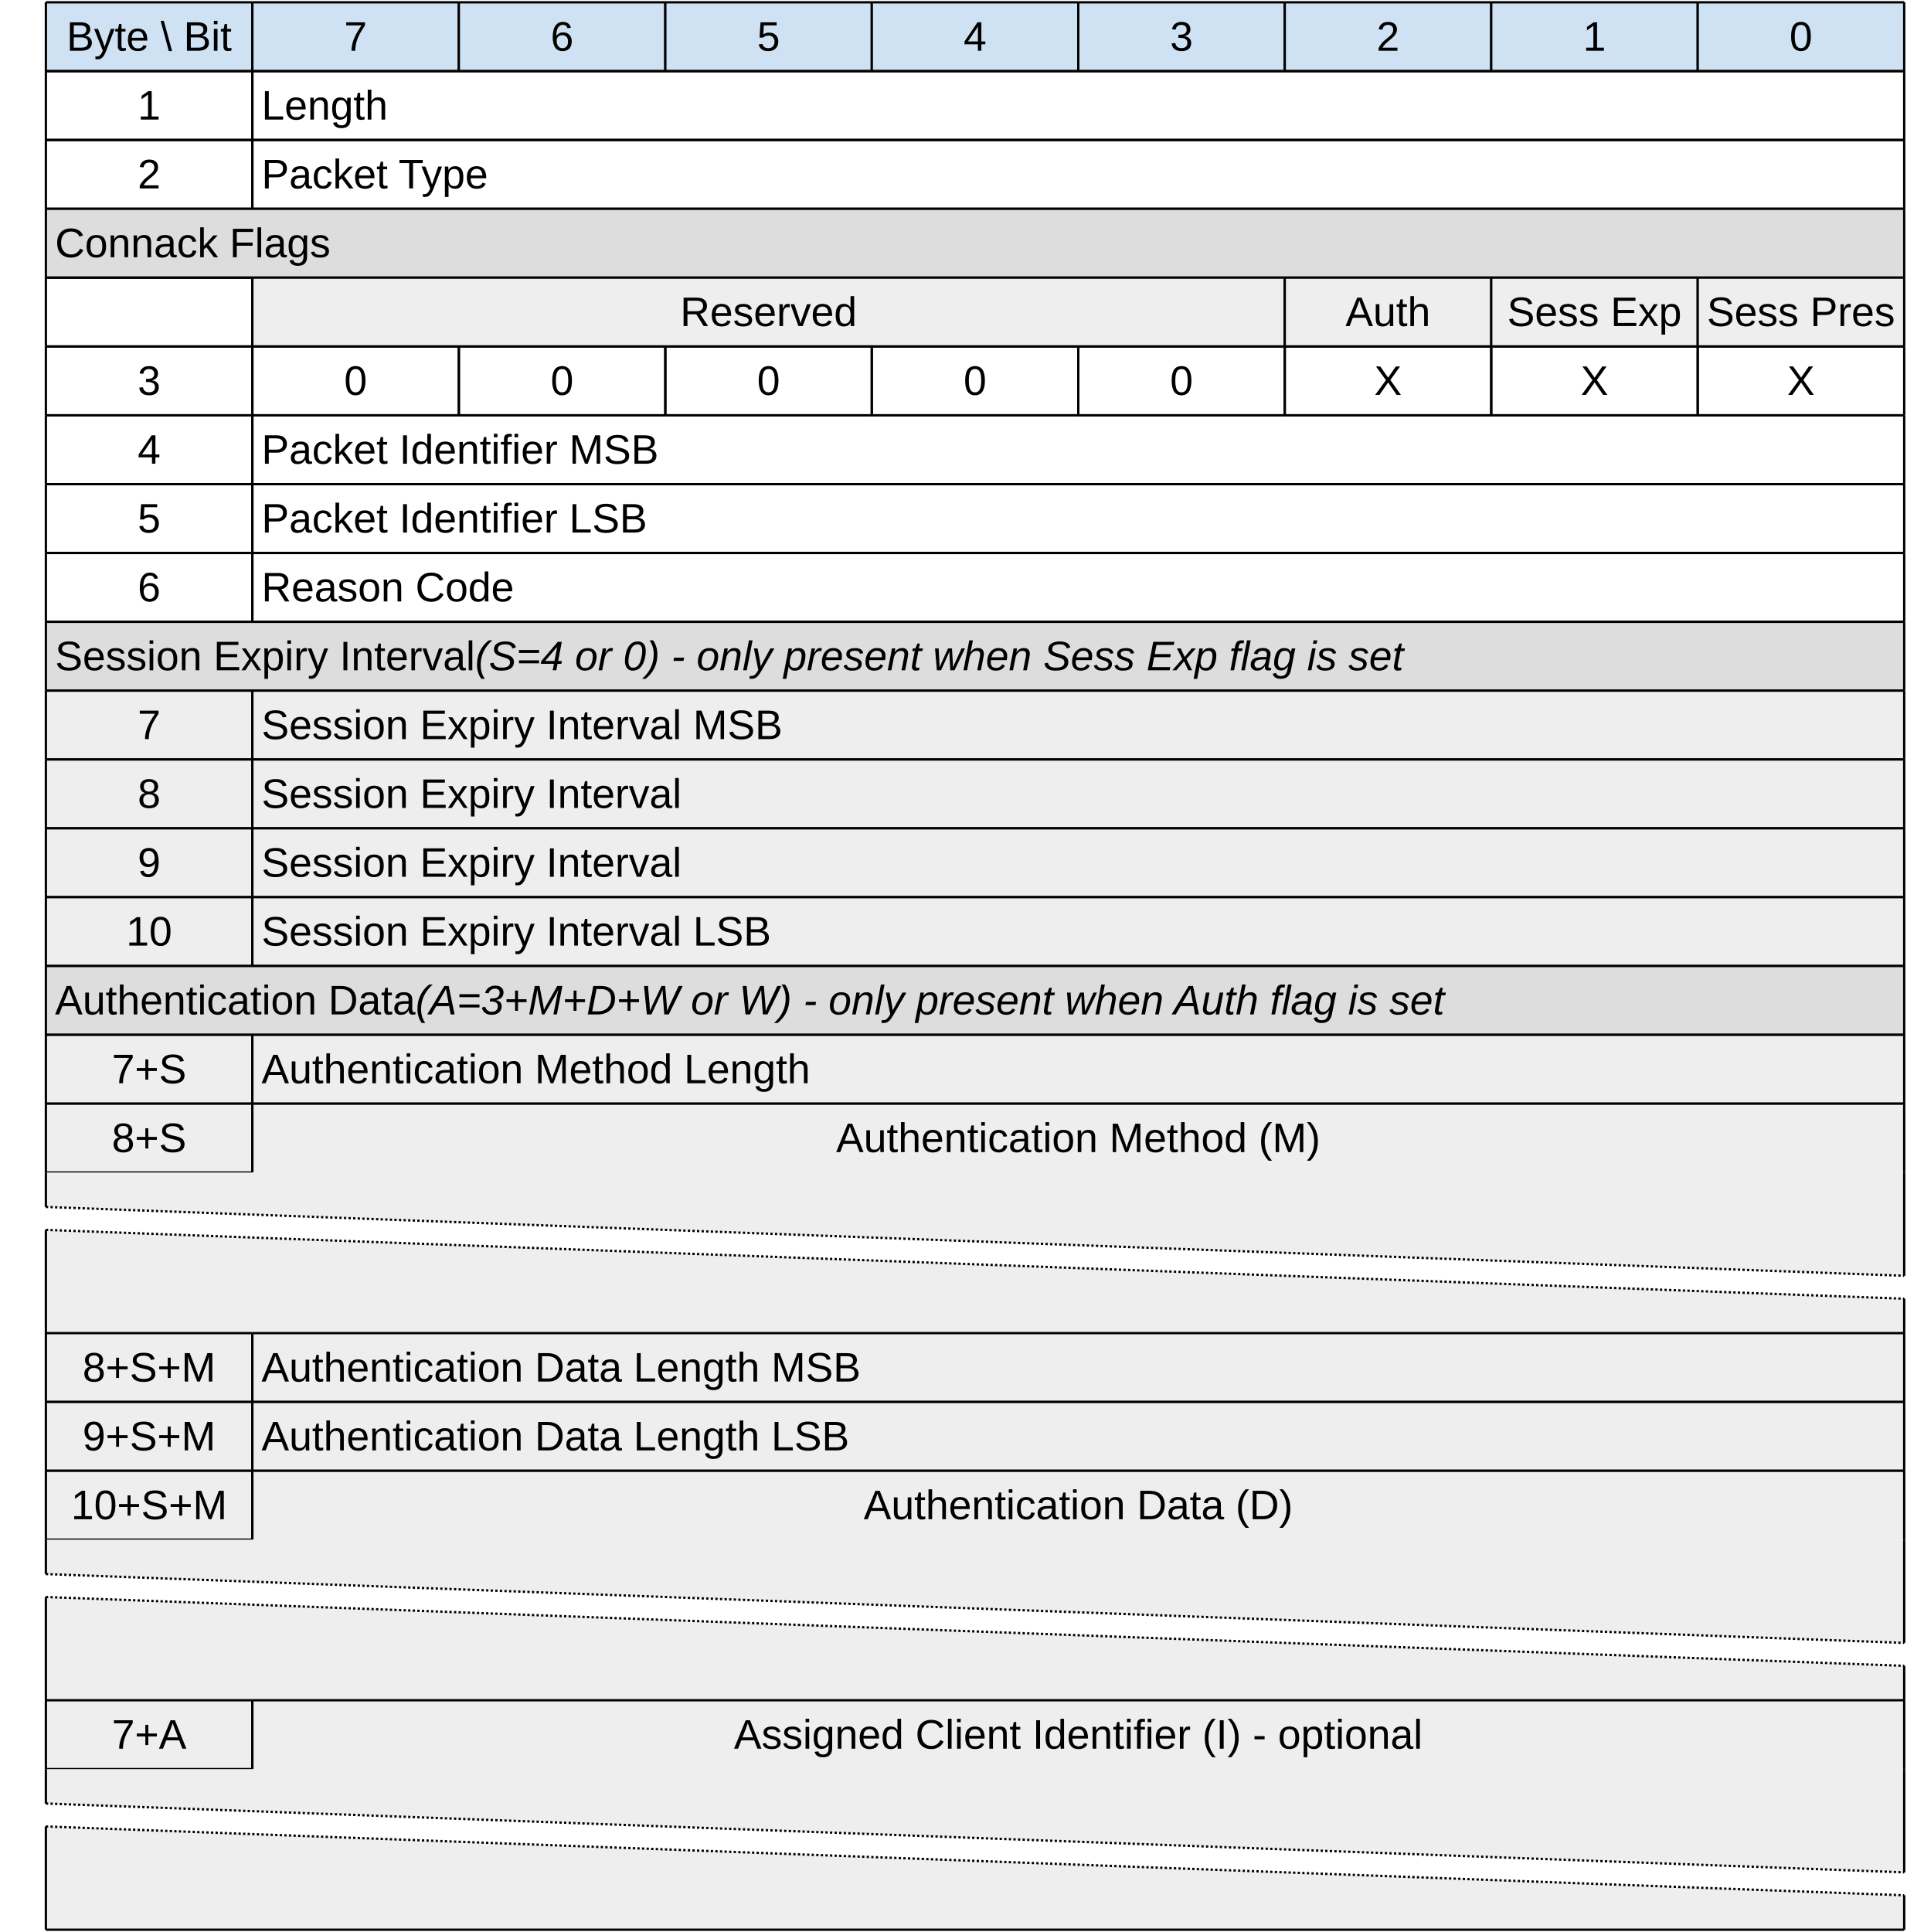
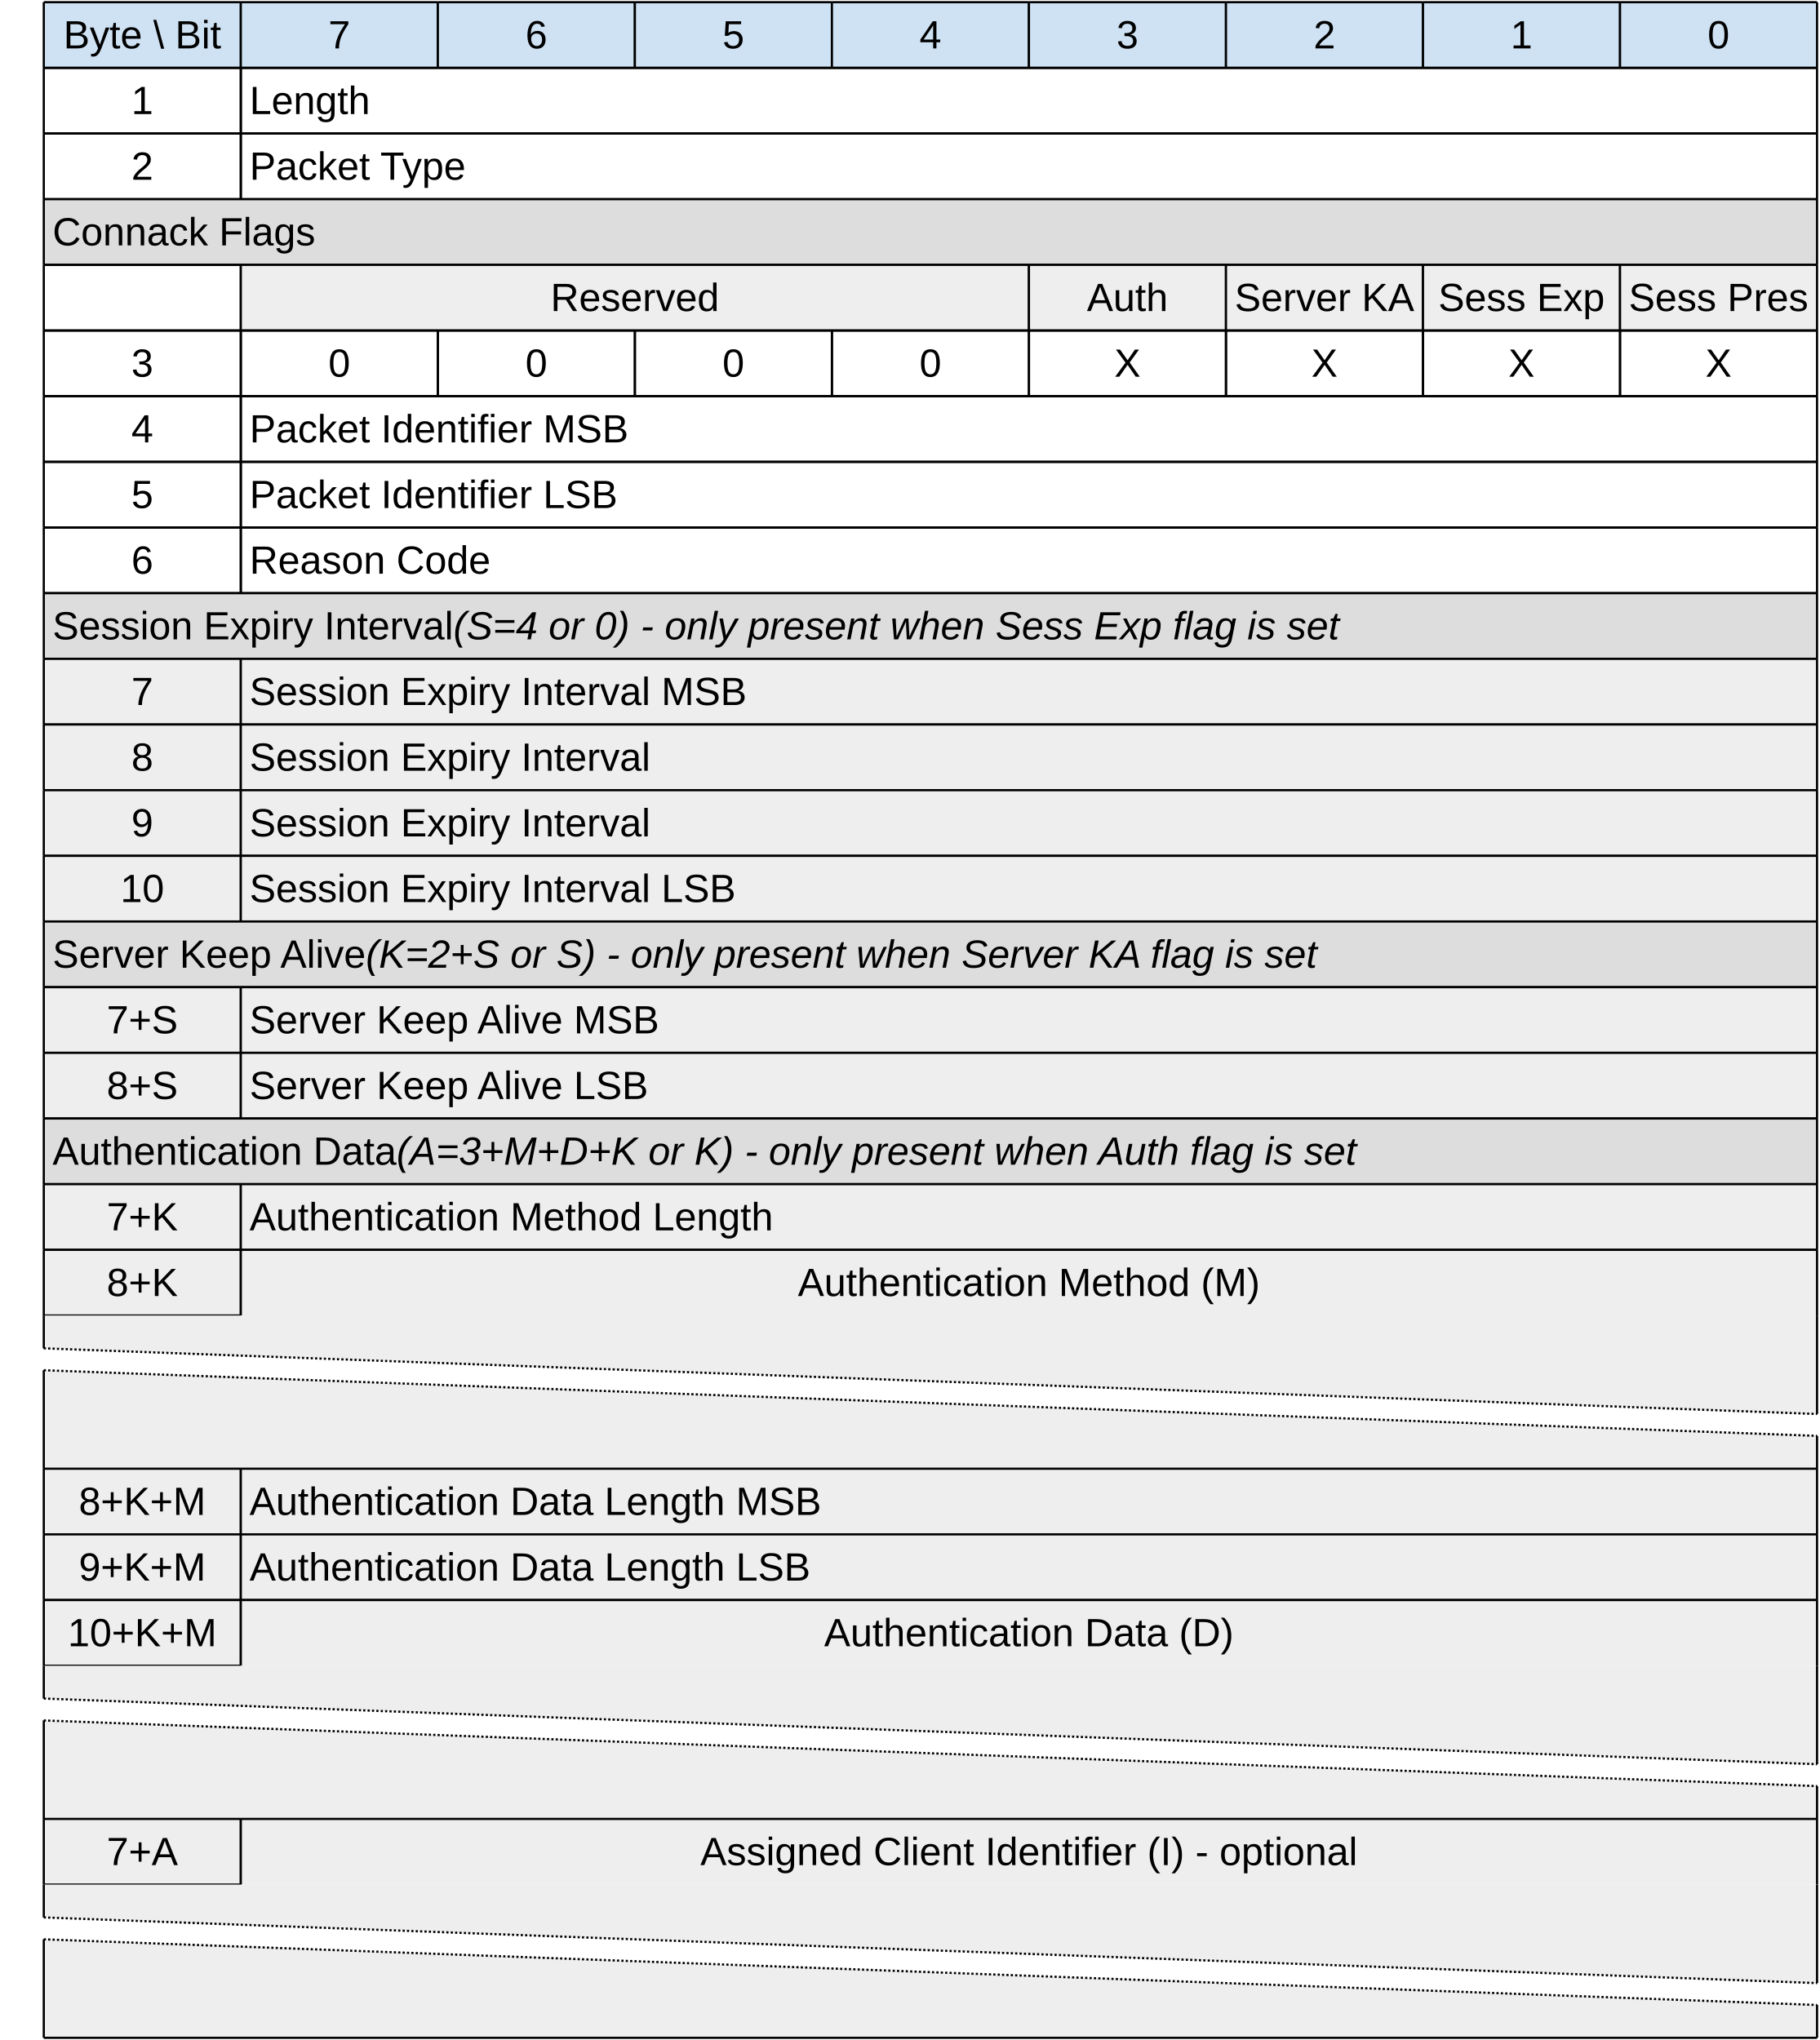
- <svg xmlns="http://www.w3.org/2000/svg" version="1.0" width="831" height="842" viewBox="0 0 831 842">
+ <svg xmlns="http://www.w3.org/2000/svg" version="1.0" width="831" height="932" viewBox="0 0 831 932">
  <rect x="20" y="1" height="30" width="90" fill="#cfe2f3" />
  <line x1="20" y1="1" x2="110" y2="1" stroke="#000000" stroke-width="1" />
  <line x1="20" y1="31" x2="110" y2="31" stroke="#000000" stroke-width="1" />
  <line x1="110" y1="1" x2="110" y2="31" stroke="#000000" stroke-width="1" />
  <line x1="20" y1="1" x2="20" y2="31" stroke="#000000" stroke-width="1" />
  <text font-size="18" font-family="Arial" x="65" y="17" text-anchor="middle" dominant-baseline="middle">Byte \ Bit</text>
  <rect x="110" y="1" height="30" width="90" fill="#cfe2f3" />
  <line x1="110" y1="1" x2="200" y2="1" stroke="#000000" stroke-width="1" />
  <line x1="110" y1="31" x2="200" y2="31" stroke="#000000" stroke-width="1" />
  <line x1="200" y1="1" x2="200" y2="31" stroke="#000000" stroke-width="1" />
  <line x1="110" y1="1" x2="110" y2="31" stroke="#000000" stroke-width="1" />
  <text font-size="18" font-family="Arial" x="155" y="17" text-anchor="middle" dominant-baseline="middle">7</text>
  <rect x="200" y="1" height="30" width="90" fill="#cfe2f3" />
  <line x1="200" y1="1" x2="290" y2="1" stroke="#000000" stroke-width="1" />
  <line x1="200" y1="31" x2="290" y2="31" stroke="#000000" stroke-width="1" />
  <line x1="290" y1="1" x2="290" y2="31" stroke="#000000" stroke-width="1" />
  <line x1="200" y1="1" x2="200" y2="31" stroke="#000000" stroke-width="1" />
  <text font-size="18" font-family="Arial" x="245" y="17" text-anchor="middle" dominant-baseline="middle">6</text>
  <rect x="290" y="1" height="30" width="90" fill="#cfe2f3" />
  <line x1="290" y1="1" x2="380" y2="1" stroke="#000000" stroke-width="1" />
  <line x1="290" y1="31" x2="380" y2="31" stroke="#000000" stroke-width="1" />
  <line x1="380" y1="1" x2="380" y2="31" stroke="#000000" stroke-width="1" />
  <line x1="290" y1="1" x2="290" y2="31" stroke="#000000" stroke-width="1" />
  <text font-size="18" font-family="Arial" x="335" y="17" text-anchor="middle" dominant-baseline="middle">5</text>
  <rect x="380" y="1" height="30" width="90" fill="#cfe2f3" />
  <line x1="380" y1="1" x2="470" y2="1" stroke="#000000" stroke-width="1" />
  <line x1="380" y1="31" x2="470" y2="31" stroke="#000000" stroke-width="1" />
  <line x1="470" y1="1" x2="470" y2="31" stroke="#000000" stroke-width="1" />
  <line x1="380" y1="1" x2="380" y2="31" stroke="#000000" stroke-width="1" />
  <text font-size="18" font-family="Arial" x="425" y="17" text-anchor="middle" dominant-baseline="middle">4</text>
  <rect x="470" y="1" height="30" width="90" fill="#cfe2f3" />
  <line x1="470" y1="1" x2="560" y2="1" stroke="#000000" stroke-width="1" />
  <line x1="470" y1="31" x2="560" y2="31" stroke="#000000" stroke-width="1" />
  <line x1="560" y1="1" x2="560" y2="31" stroke="#000000" stroke-width="1" />
  <line x1="470" y1="1" x2="470" y2="31" stroke="#000000" stroke-width="1" />
  <text font-size="18" font-family="Arial" x="515" y="17" text-anchor="middle" dominant-baseline="middle">3</text>
  <rect x="560" y="1" height="30" width="90" fill="#cfe2f3" />
  <line x1="560" y1="1" x2="650" y2="1" stroke="#000000" stroke-width="1" />
  <line x1="560" y1="31" x2="650" y2="31" stroke="#000000" stroke-width="1" />
  <line x1="650" y1="1" x2="650" y2="31" stroke="#000000" stroke-width="1" />
  <line x1="560" y1="1" x2="560" y2="31" stroke="#000000" stroke-width="1" />
  <text font-size="18" font-family="Arial" x="605" y="17" text-anchor="middle" dominant-baseline="middle">2</text>
  <rect x="650" y="1" height="30" width="90" fill="#cfe2f3" />
  <line x1="650" y1="1" x2="740" y2="1" stroke="#000000" stroke-width="1" />
  <line x1="650" y1="31" x2="740" y2="31" stroke="#000000" stroke-width="1" />
  <line x1="740" y1="1" x2="740" y2="31" stroke="#000000" stroke-width="1" />
  <line x1="650" y1="1" x2="650" y2="31" stroke="#000000" stroke-width="1" />
  <text font-size="18" font-family="Arial" x="695" y="17" text-anchor="middle" dominant-baseline="middle">1</text>
  <rect x="740" y="1" height="30" width="90" fill="#cfe2f3" />
  <line x1="740" y1="1" x2="830" y2="1" stroke="#000000" stroke-width="1" />
  <line x1="740" y1="31" x2="830" y2="31" stroke="#000000" stroke-width="1" />
  <line x1="830" y1="1" x2="830" y2="31" stroke="#000000" stroke-width="1" />
  <line x1="740" y1="1" x2="740" y2="31" stroke="#000000" stroke-width="1" />
  <text font-size="18" font-family="Arial" x="785" y="17" text-anchor="middle" dominant-baseline="middle">0</text>
  <text font-size="18" font-family="Arial" x="15" y="16" text-anchor="end"> </text>
  <text font-size="18" font-family="Arial" x="15" y="46" text-anchor="end"> </text>
  <line x1="20" y1="31" x2="110" y2="31" stroke="#000000" stroke-width="1" />
  <line x1="20" y1="61" x2="110" y2="61" stroke="#000000" stroke-width="1" />
  <line x1="110" y1="31" x2="110" y2="61" stroke="#000000" stroke-width="1" />
  <line x1="20" y1="31" x2="20" y2="61" stroke="#000000" stroke-width="1" />
  <text font-size="18" font-family="Arial" x="65" y="47" text-anchor="middle" dominant-baseline="middle">1</text>
  <line x1="110" y1="31" x2="830" y2="31" stroke="#000000" stroke-width="1" />
  <line x1="110" y1="61" x2="830" y2="61" stroke="#000000" stroke-width="1" />
  <line x1="830" y1="31" x2="830" y2="61" stroke="#000000" stroke-width="1" />
  <line x1="110" y1="31" x2="110" y2="61" stroke="#000000" stroke-width="1" />
  <text font-size="18" font-family="Arial" x="114" y="47" text-anchor="start" dominant-baseline="middle">Length</text>
  <text font-size="18" font-family="Arial" x="15" y="76" text-anchor="end"> </text>
  <line x1="20" y1="61" x2="110" y2="61" stroke="#000000" stroke-width="1" />
  <line x1="20" y1="91" x2="110" y2="91" stroke="#000000" stroke-width="1" />
  <line x1="110" y1="61" x2="110" y2="91" stroke="#000000" stroke-width="1" />
  <line x1="20" y1="61" x2="20" y2="91" stroke="#000000" stroke-width="1" />
  <text font-size="18" font-family="Arial" x="65" y="77" text-anchor="middle" dominant-baseline="middle">2</text>
  <line x1="110" y1="61" x2="830" y2="61" stroke="#000000" stroke-width="1" />
  <line x1="110" y1="91" x2="830" y2="91" stroke="#000000" stroke-width="1" />
  <line x1="830" y1="61" x2="830" y2="91" stroke="#000000" stroke-width="1" />
  <line x1="110" y1="61" x2="110" y2="91" stroke="#000000" stroke-width="1" />
  <text font-size="18" font-family="Arial" x="114" y="77" text-anchor="start" dominant-baseline="middle">Packet Type</text>
  <text font-size="18" font-family="Arial" x="15" y="106" text-anchor="end"> </text>
  <rect x="20" y="91" height="30" width="810" fill="#dddddd" />
  <line x1="20" y1="91" x2="830" y2="91" stroke="#000000" stroke-width="1" />
  <line x1="20" y1="121" x2="830" y2="121" stroke="#000000" stroke-width="1" />
  <line x1="830" y1="91" x2="830" y2="121" stroke="#000000" stroke-width="1" />
  <line x1="20" y1="91" x2="20" y2="121" stroke="#000000" stroke-width="1" />
  <text font-size="18" font-family="Arial" x="24" y="107" text-anchor="start" dominant-baseline="middle">Connack Flags</text>
  <text font-size="18" font-family="Arial" x="15" y="136" text-anchor="end"> </text>
  <line x1="20" y1="121" x2="110" y2="121" stroke="#000000" stroke-width="1" />
  <line x1="20" y1="151" x2="110" y2="151" stroke="#000000" stroke-width="1" />
  <line x1="110" y1="121" x2="110" y2="151" stroke="#000000" stroke-width="1" />
  <line x1="20" y1="121" x2="20" y2="151" stroke="#000000" stroke-width="1" />
  <text font-size="18" font-family="Arial" x="65" y="137" text-anchor="middle" dominant-baseline="middle" />
-   <rect x="110" y="121" height="30" width="450" fill="#eeeeee" />
-   <line x1="110" y1="121" x2="560" y2="121" stroke="#000000" stroke-width="1" />
-   <line x1="110" y1="151" x2="560" y2="151" stroke="#000000" stroke-width="1" />
+   <rect x="110" y="121" height="30" width="360" fill="#eeeeee" />
+   <line x1="110" y1="121" x2="470" y2="121" stroke="#000000" stroke-width="1" />
+   <line x1="110" y1="151" x2="470" y2="151" stroke="#000000" stroke-width="1" />
+   <line x1="470" y1="121" x2="470" y2="151" stroke="#000000" stroke-width="1" />
+   <line x1="110" y1="121" x2="110" y2="151" stroke="#000000" stroke-width="1" />
+   <text font-size="18" font-family="Arial" x="290" y="137" text-anchor="middle" dominant-baseline="middle">Reserved</text>
+   <rect x="470" y="121" height="30" width="90" fill="#eeeeee" />
+   <line x1="470" y1="121" x2="560" y2="121" stroke="#000000" stroke-width="1" />
+   <line x1="470" y1="151" x2="560" y2="151" stroke="#000000" stroke-width="1" />
  <line x1="560" y1="121" x2="560" y2="151" stroke="#000000" stroke-width="1" />
-   <line x1="110" y1="121" x2="110" y2="151" stroke="#000000" stroke-width="1" />
-   <text font-size="18" font-family="Arial" x="335" y="137" text-anchor="middle" dominant-baseline="middle">Reserved</text>
+   <line x1="470" y1="121" x2="470" y2="151" stroke="#000000" stroke-width="1" />
+   <text font-size="18" font-family="Arial" x="515" y="137" text-anchor="middle" dominant-baseline="middle">Auth</text>
  <rect x="560" y="121" height="30" width="90" fill="#eeeeee" />
  <line x1="560" y1="121" x2="650" y2="121" stroke="#000000" stroke-width="1" />
  <line x1="560" y1="151" x2="650" y2="151" stroke="#000000" stroke-width="1" />
  <line x1="650" y1="121" x2="650" y2="151" stroke="#000000" stroke-width="1" />
  <line x1="560" y1="121" x2="560" y2="151" stroke="#000000" stroke-width="1" />
-   <text font-size="18" font-family="Arial" x="605" y="137" text-anchor="middle" dominant-baseline="middle">Auth</text>
+   <text font-size="18" font-family="Arial" x="605" y="137" text-anchor="middle" dominant-baseline="middle">Server KA</text>
  <rect x="650" y="121" height="30" width="90" fill="#eeeeee" />
  <line x1="650" y1="121" x2="740" y2="121" stroke="#000000" stroke-width="1" />
  <line x1="650" y1="151" x2="740" y2="151" stroke="#000000" stroke-width="1" />
  <line x1="740" y1="121" x2="740" y2="151" stroke="#000000" stroke-width="1" />
  <line x1="650" y1="121" x2="650" y2="151" stroke="#000000" stroke-width="1" />
  <text font-size="18" font-family="Arial" x="695" y="137" text-anchor="middle" dominant-baseline="middle">Sess Exp</text>
  <rect x="740" y="121" height="30" width="90" fill="#eeeeee" />
  <line x1="740" y1="121" x2="830" y2="121" stroke="#000000" stroke-width="1" />
  <line x1="740" y1="151" x2="830" y2="151" stroke="#000000" stroke-width="1" />
  <line x1="830" y1="121" x2="830" y2="151" stroke="#000000" stroke-width="1" />
  <line x1="740" y1="121" x2="740" y2="151" stroke="#000000" stroke-width="1" />
  <text font-size="18" font-family="Arial" x="785" y="137" text-anchor="middle" dominant-baseline="middle">Sess Pres</text>
  <text font-size="18" font-family="Arial" x="15" y="166" text-anchor="end"> </text>
  <line x1="20" y1="151" x2="110" y2="151" stroke="#000000" stroke-width="1" />
  <line x1="20" y1="181" x2="110" y2="181" stroke="#000000" stroke-width="1" />
  <line x1="110" y1="151" x2="110" y2="181" stroke="#000000" stroke-width="1" />
  <line x1="20" y1="151" x2="20" y2="181" stroke="#000000" stroke-width="1" />
  <text font-size="18" font-family="Arial" x="65" y="167" text-anchor="middle" dominant-baseline="middle">3</text>
  <line x1="110" y1="151" x2="200" y2="151" stroke="#000000" stroke-width="1" />
  <line x1="110" y1="181" x2="200" y2="181" stroke="#000000" stroke-width="1" />
  <line x1="200" y1="151" x2="200" y2="181" stroke="#000000" stroke-width="1" />
  <line x1="110" y1="151" x2="110" y2="181" stroke="#000000" stroke-width="1" />
  <text font-size="18" font-family="Arial" x="155" y="167" text-anchor="middle" dominant-baseline="middle">0</text>
  <line x1="200" y1="151" x2="290" y2="151" stroke="#000000" stroke-width="1" />
  <line x1="200" y1="181" x2="290" y2="181" stroke="#000000" stroke-width="1" />
  <line x1="290" y1="151" x2="290" y2="181" stroke="#000000" stroke-width="1" />
  <line x1="200" y1="151" x2="200" y2="181" stroke="#000000" stroke-width="1" />
  <text font-size="18" font-family="Arial" x="245" y="167" text-anchor="middle" dominant-baseline="middle">0</text>
  <line x1="290" y1="151" x2="380" y2="151" stroke="#000000" stroke-width="1" />
  <line x1="290" y1="181" x2="380" y2="181" stroke="#000000" stroke-width="1" />
  <line x1="380" y1="151" x2="380" y2="181" stroke="#000000" stroke-width="1" />
  <line x1="290" y1="151" x2="290" y2="181" stroke="#000000" stroke-width="1" />
  <text font-size="18" font-family="Arial" x="335" y="167" text-anchor="middle" dominant-baseline="middle">0</text>
  <line x1="380" y1="151" x2="470" y2="151" stroke="#000000" stroke-width="1" />
  <line x1="380" y1="181" x2="470" y2="181" stroke="#000000" stroke-width="1" />
  <line x1="470" y1="151" x2="470" y2="181" stroke="#000000" stroke-width="1" />
  <line x1="380" y1="151" x2="380" y2="181" stroke="#000000" stroke-width="1" />
  <text font-size="18" font-family="Arial" x="425" y="167" text-anchor="middle" dominant-baseline="middle">0</text>
  <line x1="470" y1="151" x2="560" y2="151" stroke="#000000" stroke-width="1" />
  <line x1="470" y1="181" x2="560" y2="181" stroke="#000000" stroke-width="1" />
  <line x1="560" y1="151" x2="560" y2="181" stroke="#000000" stroke-width="1" />
  <line x1="470" y1="151" x2="470" y2="181" stroke="#000000" stroke-width="1" />
-   <text font-size="18" font-family="Arial" x="515" y="167" text-anchor="middle" dominant-baseline="middle">0</text>
+   <text font-size="18" font-family="Arial" x="515" y="167" text-anchor="middle" dominant-baseline="middle">X</text>
  <line x1="560" y1="151" x2="650" y2="151" stroke="#000000" stroke-width="1" />
  <line x1="560" y1="181" x2="650" y2="181" stroke="#000000" stroke-width="1" />
  <line x1="650" y1="151" x2="650" y2="181" stroke="#000000" stroke-width="1" />
  <line x1="560" y1="151" x2="560" y2="181" stroke="#000000" stroke-width="1" />
  <text font-size="18" font-family="Arial" x="605" y="167" text-anchor="middle" dominant-baseline="middle">X</text>
  <line x1="650" y1="151" x2="740" y2="151" stroke="#000000" stroke-width="1" />
  <line x1="650" y1="181" x2="740" y2="181" stroke="#000000" stroke-width="1" />
  <line x1="740" y1="151" x2="740" y2="181" stroke="#000000" stroke-width="1" />
  <line x1="650" y1="151" x2="650" y2="181" stroke="#000000" stroke-width="1" />
  <text font-size="18" font-family="Arial" x="695" y="167" text-anchor="middle" dominant-baseline="middle">X</text>
  <line x1="740" y1="151" x2="830" y2="151" stroke="#000000" stroke-width="1" />
  <line x1="740" y1="181" x2="830" y2="181" stroke="#000000" stroke-width="1" />
  <line x1="830" y1="151" x2="830" y2="181" stroke="#000000" stroke-width="1" />
  <line x1="740" y1="151" x2="740" y2="181" stroke="#000000" stroke-width="1" />
  <text font-size="18" font-family="Arial" x="785" y="167" text-anchor="middle" dominant-baseline="middle">X</text>
  <text font-size="18" font-family="Arial" x="15" y="196" text-anchor="end"> </text>
  <line x1="20" y1="181" x2="110" y2="181" stroke="#000000" stroke-width="1" />
  <line x1="20" y1="211" x2="110" y2="211" stroke="#000000" stroke-width="1" />
  <line x1="110" y1="181" x2="110" y2="211" stroke="#000000" stroke-width="1" />
  <line x1="20" y1="181" x2="20" y2="211" stroke="#000000" stroke-width="1" />
  <text font-size="18" font-family="Arial" x="65" y="197" text-anchor="middle" dominant-baseline="middle">4</text>
  <line x1="110" y1="181" x2="830" y2="181" stroke="#000000" stroke-width="1" />
  <line x1="110" y1="211" x2="830" y2="211" stroke="#000000" stroke-width="1" />
  <line x1="830" y1="181" x2="830" y2="211" stroke="#000000" stroke-width="1" />
  <line x1="110" y1="181" x2="110" y2="211" stroke="#000000" stroke-width="1" />
  <text font-size="18" font-family="Arial" x="114" y="197" text-anchor="start" dominant-baseline="middle">Packet Identifier MSB</text>
  <text font-size="18" font-family="Arial" x="15" y="226" text-anchor="end"> </text>
  <line x1="20" y1="211" x2="110" y2="211" stroke="#000000" stroke-width="1" />
  <line x1="20" y1="241" x2="110" y2="241" stroke="#000000" stroke-width="1" />
  <line x1="110" y1="211" x2="110" y2="241" stroke="#000000" stroke-width="1" />
  <line x1="20" y1="211" x2="20" y2="241" stroke="#000000" stroke-width="1" />
  <text font-size="18" font-family="Arial" x="65" y="227" text-anchor="middle" dominant-baseline="middle">5</text>
  <line x1="110" y1="211" x2="830" y2="211" stroke="#000000" stroke-width="1" />
  <line x1="110" y1="241" x2="830" y2="241" stroke="#000000" stroke-width="1" />
  <line x1="830" y1="211" x2="830" y2="241" stroke="#000000" stroke-width="1" />
  <line x1="110" y1="211" x2="110" y2="241" stroke="#000000" stroke-width="1" />
  <text font-size="18" font-family="Arial" x="114" y="227" text-anchor="start" dominant-baseline="middle">Packet Identifier LSB</text>
  <text font-size="18" font-family="Arial" x="15" y="256" text-anchor="end"> </text>
  <line x1="20" y1="241" x2="110" y2="241" stroke="#000000" stroke-width="1" />
  <line x1="20" y1="271" x2="110" y2="271" stroke="#000000" stroke-width="1" />
  <line x1="110" y1="241" x2="110" y2="271" stroke="#000000" stroke-width="1" />
  <line x1="20" y1="241" x2="20" y2="271" stroke="#000000" stroke-width="1" />
  <text font-size="18" font-family="Arial" x="65" y="257" text-anchor="middle" dominant-baseline="middle">6</text>
  <line x1="110" y1="241" x2="830" y2="241" stroke="#000000" stroke-width="1" />
  <line x1="110" y1="271" x2="830" y2="271" stroke="#000000" stroke-width="1" />
  <line x1="830" y1="241" x2="830" y2="271" stroke="#000000" stroke-width="1" />
  <line x1="110" y1="241" x2="110" y2="271" stroke="#000000" stroke-width="1" />
  <text font-size="18" font-family="Arial" x="114" y="257" text-anchor="start" dominant-baseline="middle">Reason Code</text>
  <text font-size="18" font-family="Arial" x="15" y="286" text-anchor="end"> </text>
  <rect x="20" y="271" height="30" width="810" fill="#dddddd" />
  <line x1="20" y1="271" x2="830" y2="271" stroke="#000000" stroke-width="1" />
  <line x1="20" y1="301" x2="830" y2="301" stroke="#000000" stroke-width="1" />
  <line x1="830" y1="271" x2="830" y2="301" stroke="#000000" stroke-width="1" />
  <line x1="20" y1="271" x2="20" y2="301" stroke="#000000" stroke-width="1" />
  <text font-size="18" font-family="Arial" x="24" y="287" text-anchor="start" dominant-baseline="middle">Session Expiry Interval<tspan font-style="italic" font-size="18" font-family="Arial" dominant-baseline="middle"> (S=4 or 0) - only present when Sess Exp flag is set</tspan>
  </text>
  <text font-size="18" font-family="Arial" x="15" y="316" text-anchor="end"> </text>
  <rect x="20" y="301" height="30" width="90" fill="#eeeeee" />
  <line x1="20" y1="301" x2="110" y2="301" stroke="#000000" stroke-width="1" />
  <line x1="20" y1="331" x2="110" y2="331" stroke="#000000" stroke-width="1" />
  <line x1="110" y1="301" x2="110" y2="331" stroke="#000000" stroke-width="1" />
  <line x1="20" y1="301" x2="20" y2="331" stroke="#000000" stroke-width="1" />
  <text font-size="18" font-family="Arial" x="65" y="317" text-anchor="middle" dominant-baseline="middle">7</text>
  <rect x="110" y="301" height="30" width="720" fill="#eeeeee" />
  <line x1="110" y1="301" x2="830" y2="301" stroke="#000000" stroke-width="1" />
  <line x1="110" y1="331" x2="830" y2="331" stroke="#000000" stroke-width="1" />
  <line x1="830" y1="301" x2="830" y2="331" stroke="#000000" stroke-width="1" />
  <line x1="110" y1="301" x2="110" y2="331" stroke="#000000" stroke-width="1" />
  <text font-size="18" font-family="Arial" x="114" y="317" text-anchor="start" dominant-baseline="middle">Session Expiry Interval MSB</text>
  <text font-size="18" font-family="Arial" x="15" y="346" text-anchor="end"> </text>
  <rect x="20" y="331" height="30" width="90" fill="#eeeeee" />
  <line x1="20" y1="331" x2="110" y2="331" stroke="#000000" stroke-width="1" />
  <line x1="20" y1="361" x2="110" y2="361" stroke="#000000" stroke-width="1" />
  <line x1="110" y1="331" x2="110" y2="361" stroke="#000000" stroke-width="1" />
  <line x1="20" y1="331" x2="20" y2="361" stroke="#000000" stroke-width="1" />
  <text font-size="18" font-family="Arial" x="65" y="347" text-anchor="middle" dominant-baseline="middle">8</text>
  <rect x="110" y="331" height="30" width="720" fill="#eeeeee" />
  <line x1="110" y1="331" x2="830" y2="331" stroke="#000000" stroke-width="1" />
  <line x1="110" y1="361" x2="830" y2="361" stroke="#000000" stroke-width="1" />
  <line x1="830" y1="331" x2="830" y2="361" stroke="#000000" stroke-width="1" />
  <line x1="110" y1="331" x2="110" y2="361" stroke="#000000" stroke-width="1" />
  <text font-size="18" font-family="Arial" x="114" y="347" text-anchor="start" dominant-baseline="middle">Session Expiry Interval</text>
  <text font-size="18" font-family="Arial" x="15" y="376" text-anchor="end"> </text>
  <rect x="20" y="361" height="30" width="90" fill="#eeeeee" />
  <line x1="20" y1="361" x2="110" y2="361" stroke="#000000" stroke-width="1" />
  <line x1="20" y1="391" x2="110" y2="391" stroke="#000000" stroke-width="1" />
  <line x1="110" y1="361" x2="110" y2="391" stroke="#000000" stroke-width="1" />
  <line x1="20" y1="361" x2="20" y2="391" stroke="#000000" stroke-width="1" />
  <text font-size="18" font-family="Arial" x="65" y="377" text-anchor="middle" dominant-baseline="middle">9</text>
  <rect x="110" y="361" height="30" width="720" fill="#eeeeee" />
  <line x1="110" y1="361" x2="830" y2="361" stroke="#000000" stroke-width="1" />
  <line x1="110" y1="391" x2="830" y2="391" stroke="#000000" stroke-width="1" />
  <line x1="830" y1="361" x2="830" y2="391" stroke="#000000" stroke-width="1" />
  <line x1="110" y1="361" x2="110" y2="391" stroke="#000000" stroke-width="1" />
  <text font-size="18" font-family="Arial" x="114" y="377" text-anchor="start" dominant-baseline="middle">Session Expiry Interval</text>
  <text font-size="18" font-family="Arial" x="15" y="406" text-anchor="end"> </text>
  <rect x="20" y="391" height="30" width="90" fill="#eeeeee" />
  <line x1="20" y1="391" x2="110" y2="391" stroke="#000000" stroke-width="1" />
  <line x1="20" y1="421" x2="110" y2="421" stroke="#000000" stroke-width="1" />
  <line x1="110" y1="391" x2="110" y2="421" stroke="#000000" stroke-width="1" />
  <line x1="20" y1="391" x2="20" y2="421" stroke="#000000" stroke-width="1" />
  <text font-size="18" font-family="Arial" x="65" y="407" text-anchor="middle" dominant-baseline="middle">10</text>
  <rect x="110" y="391" height="30" width="720" fill="#eeeeee" />
  <line x1="110" y1="391" x2="830" y2="391" stroke="#000000" stroke-width="1" />
  <line x1="110" y1="421" x2="830" y2="421" stroke="#000000" stroke-width="1" />
  <line x1="830" y1="391" x2="830" y2="421" stroke="#000000" stroke-width="1" />
  <line x1="110" y1="391" x2="110" y2="421" stroke="#000000" stroke-width="1" />
  <text font-size="18" font-family="Arial" x="114" y="407" text-anchor="start" dominant-baseline="middle">Session Expiry Interval LSB</text>
  <text font-size="18" font-family="Arial" x="15" y="436" text-anchor="end"> </text>
  <rect x="20" y="421" height="30" width="810" fill="#dddddd" />
  <line x1="20" y1="421" x2="830" y2="421" stroke="#000000" stroke-width="1" />
  <line x1="20" y1="451" x2="830" y2="451" stroke="#000000" stroke-width="1" />
  <line x1="830" y1="421" x2="830" y2="451" stroke="#000000" stroke-width="1" />
  <line x1="20" y1="421" x2="20" y2="451" stroke="#000000" stroke-width="1" />
-   <text font-size="18" font-family="Arial" x="24" y="437" text-anchor="start" dominant-baseline="middle">Authentication Data<tspan font-style="italic" font-size="18" font-family="Arial" dominant-baseline="middle"> (A=3+M+D+W or W) - only present when Auth flag is set</tspan>
+   <text font-size="18" font-family="Arial" x="24" y="437" text-anchor="start" dominant-baseline="middle">Server Keep Alive<tspan font-style="italic" font-size="18" font-family="Arial" dominant-baseline="middle"> (K=2+S or S) - only present when Server KA flag is set</tspan>
  </text>
  <text font-size="18" font-family="Arial" x="15" y="466" text-anchor="end"> </text>
  <rect x="20" y="451" height="30" width="90" fill="#eeeeee" />
  <line x1="20" y1="451" x2="110" y2="451" stroke="#000000" stroke-width="1" />
  <line x1="20" y1="481" x2="110" y2="481" stroke="#000000" stroke-width="1" />
  <line x1="110" y1="451" x2="110" y2="481" stroke="#000000" stroke-width="1" />
  <line x1="20" y1="451" x2="20" y2="481" stroke="#000000" stroke-width="1" />
  <text font-size="18" font-family="Arial" x="65" y="467" text-anchor="middle" dominant-baseline="middle">7+S</text>
  <rect x="110" y="451" height="30" width="720" fill="#eeeeee" />
  <line x1="110" y1="451" x2="830" y2="451" stroke="#000000" stroke-width="1" />
  <line x1="110" y1="481" x2="830" y2="481" stroke="#000000" stroke-width="1" />
  <line x1="830" y1="451" x2="830" y2="481" stroke="#000000" stroke-width="1" />
  <line x1="110" y1="451" x2="110" y2="481" stroke="#000000" stroke-width="1" />
-   <text font-size="18" font-family="Arial" x="114" y="467" text-anchor="start" dominant-baseline="middle">Authentication Method Length</text>
+   <text font-size="18" font-family="Arial" x="114" y="467" text-anchor="start" dominant-baseline="middle">Server Keep Alive MSB</text>
  <text font-size="18" font-family="Arial" x="15" y="496" text-anchor="end"> </text>
  <rect x="20" y="481" height="30" width="90" fill="#eeeeee" />
  <line x1="20" y1="481" x2="110" y2="481" stroke="#000000" stroke-width="1" />
  <line x1="20" y1="511" x2="110" y2="511" stroke="#000000" stroke-width="1" />
  <line x1="110" y1="481" x2="110" y2="511" stroke="#000000" stroke-width="1" />
  <line x1="20" y1="481" x2="20" y2="511" stroke="#000000" stroke-width="1" />
  <text font-size="18" font-family="Arial" x="65" y="497" text-anchor="middle" dominant-baseline="middle">8+S</text>
  <rect x="110" y="481" height="30" width="720" fill="#eeeeee" />
  <line x1="110" y1="481" x2="830" y2="481" stroke="#000000" stroke-width="1" />
+   <line x1="110" y1="511" x2="830" y2="511" stroke="#000000" stroke-width="1" />
  <line x1="830" y1="481" x2="830" y2="511" stroke="#000000" stroke-width="1" />
  <line x1="110" y1="481" x2="110" y2="511" stroke="#000000" stroke-width="1" />
-   <text font-size="18" font-family="Arial" x="470" y="497" text-anchor="middle" dominant-baseline="middle">Authentication Method (M)</text>
+   <text font-size="18" font-family="Arial" x="114" y="497" text-anchor="start" dominant-baseline="middle">Server Keep Alive LSB</text>
  <text font-size="18" font-family="Arial" x="15" y="526" text-anchor="end"> </text>
-   <polygon points=" 20,511 830,511 830,556 20,526" fill="#eeeeee" />
-   <line x1="20" y1="511" x2="20" y2="526" stroke="#000000" stroke-width="1" />
-   <line x1="830" y1="511" x2="830" y2="556" stroke="#000000" stroke-width="1" />
-   <line stroke-dasharray="1,1" x1="20" y1="526" x2="830" y2="556" stroke="#000000" stroke-width="1" />
-   <polygon points=" 20,536 830,566 830,581 20,581" fill="#eeeeee" />
-   <line x1="20" y1="536" x2="20" y2="581" stroke="#000000" stroke-width="1" />
-   <line x1="830" y1="566" x2="830" y2="581" stroke="#000000" stroke-width="1" />
-   <line stroke-dasharray="1,1" x1="20" y1="536" x2="830" y2="566" stroke="#000000" stroke-width="1" />
-   <text font-size="18" font-family="Arial" x="15" y="596" text-anchor="end"> </text>
-   <rect x="20" y="581" height="30" width="90" fill="#eeeeee" />
-   <line x1="20" y1="581" x2="110" y2="581" stroke="#000000" stroke-width="1" />
-   <line x1="20" y1="611" x2="110" y2="611" stroke="#000000" stroke-width="1" />
-   <line x1="110" y1="581" x2="110" y2="611" stroke="#000000" stroke-width="1" />
-   <line x1="20" y1="581" x2="20" y2="611" stroke="#000000" stroke-width="1" />
-   <text font-size="18" font-family="Arial" x="65" y="597" text-anchor="middle" dominant-baseline="middle">8+S+M</text>
-   <rect x="110" y="581" height="30" width="720" fill="#eeeeee" />
-   <line x1="110" y1="581" x2="830" y2="581" stroke="#000000" stroke-width="1" />
-   <line x1="110" y1="611" x2="830" y2="611" stroke="#000000" stroke-width="1" />
-   <line x1="830" y1="581" x2="830" y2="611" stroke="#000000" stroke-width="1" />
-   <line x1="110" y1="581" x2="110" y2="611" stroke="#000000" stroke-width="1" />
-   <text font-size="18" font-family="Arial" x="114" y="597" text-anchor="start" dominant-baseline="middle">Authentication Data Length MSB</text>
-   <text font-size="18" font-family="Arial" x="15" y="596" text-anchor="end"> </text>
-   <text font-size="18" font-family="Arial" x="15" y="626" text-anchor="end"> </text>
-   <rect x="20" y="611" height="30" width="90" fill="#eeeeee" />
-   <line x1="20" y1="611" x2="110" y2="611" stroke="#000000" stroke-width="1" />
-   <line x1="20" y1="641" x2="110" y2="641" stroke="#000000" stroke-width="1" />
-   <line x1="110" y1="611" x2="110" y2="641" stroke="#000000" stroke-width="1" />
-   <line x1="20" y1="611" x2="20" y2="641" stroke="#000000" stroke-width="1" />
-   <text font-size="18" font-family="Arial" x="65" y="627" text-anchor="middle" dominant-baseline="middle">9+S+M</text>
-   <rect x="110" y="611" height="30" width="720" fill="#eeeeee" />
-   <line x1="110" y1="611" x2="830" y2="611" stroke="#000000" stroke-width="1" />
-   <line x1="110" y1="641" x2="830" y2="641" stroke="#000000" stroke-width="1" />
-   <line x1="830" y1="611" x2="830" y2="641" stroke="#000000" stroke-width="1" />
-   <line x1="110" y1="611" x2="110" y2="641" stroke="#000000" stroke-width="1" />
-   <text font-size="18" font-family="Arial" x="114" y="627" text-anchor="start" dominant-baseline="middle">Authentication Data Length LSB</text>
-   <text font-size="18" font-family="Arial" x="15" y="656" text-anchor="end"> </text>
-   <rect x="20" y="641" height="30" width="90" fill="#eeeeee" />
-   <line x1="20" y1="641" x2="110" y2="641" stroke="#000000" stroke-width="1" />
+   <rect x="20" y="511" height="30" width="810" fill="#dddddd" />
+   <line x1="20" y1="511" x2="830" y2="511" stroke="#000000" stroke-width="1" />
+   <line x1="20" y1="541" x2="830" y2="541" stroke="#000000" stroke-width="1" />
+   <line x1="830" y1="511" x2="830" y2="541" stroke="#000000" stroke-width="1" />
+   <line x1="20" y1="511" x2="20" y2="541" stroke="#000000" stroke-width="1" />
+   <text font-size="18" font-family="Arial" x="24" y="527" text-anchor="start" dominant-baseline="middle">Authentication Data<tspan font-style="italic" font-size="18" font-family="Arial" dominant-baseline="middle"> (A=3+M+D+K or K) - only present when Auth flag is set</tspan>
+   </text>
+   <text font-size="18" font-family="Arial" x="15" y="556" text-anchor="end"> </text>
+   <rect x="20" y="541" height="30" width="90" fill="#eeeeee" />
+   <line x1="20" y1="541" x2="110" y2="541" stroke="#000000" stroke-width="1" />
+   <line x1="20" y1="571" x2="110" y2="571" stroke="#000000" stroke-width="1" />
+   <line x1="110" y1="541" x2="110" y2="571" stroke="#000000" stroke-width="1" />
+   <line x1="20" y1="541" x2="20" y2="571" stroke="#000000" stroke-width="1" />
+   <text font-size="18" font-family="Arial" x="65" y="557" text-anchor="middle" dominant-baseline="middle">7+K</text>
+   <rect x="110" y="541" height="30" width="720" fill="#eeeeee" />
+   <line x1="110" y1="541" x2="830" y2="541" stroke="#000000" stroke-width="1" />
+   <line x1="110" y1="571" x2="830" y2="571" stroke="#000000" stroke-width="1" />
+   <line x1="830" y1="541" x2="830" y2="571" stroke="#000000" stroke-width="1" />
+   <line x1="110" y1="541" x2="110" y2="571" stroke="#000000" stroke-width="1" />
+   <text font-size="18" font-family="Arial" x="114" y="557" text-anchor="start" dominant-baseline="middle">Authentication Method Length</text>
+   <text font-size="18" font-family="Arial" x="15" y="586" text-anchor="end"> </text>
+   <rect x="20" y="571" height="30" width="90" fill="#eeeeee" />
+   <line x1="20" y1="571" x2="110" y2="571" stroke="#000000" stroke-width="1" />
+   <line x1="20" y1="601" x2="110" y2="601" stroke="#000000" stroke-width="1" />
+   <line x1="110" y1="571" x2="110" y2="601" stroke="#000000" stroke-width="1" />
+   <line x1="20" y1="571" x2="20" y2="601" stroke="#000000" stroke-width="1" />
+   <text font-size="18" font-family="Arial" x="65" y="587" text-anchor="middle" dominant-baseline="middle">8+K</text>
+   <rect x="110" y="571" height="30" width="720" fill="#eeeeee" />
+   <line x1="110" y1="571" x2="830" y2="571" stroke="#000000" stroke-width="1" />
+   <line x1="830" y1="571" x2="830" y2="601" stroke="#000000" stroke-width="1" />
+   <line x1="110" y1="571" x2="110" y2="601" stroke="#000000" stroke-width="1" />
+   <text font-size="18" font-family="Arial" x="470" y="587" text-anchor="middle" dominant-baseline="middle">Authentication Method (M)</text>
+   <text font-size="18" font-family="Arial" x="15" y="616" text-anchor="end"> </text>
+   <polygon points=" 20,601 830,601 830,646 20,616" fill="#eeeeee" />
+   <line x1="20" y1="601" x2="20" y2="616" stroke="#000000" stroke-width="1" />
+   <line x1="830" y1="601" x2="830" y2="646" stroke="#000000" stroke-width="1" />
+   <line stroke-dasharray="1,1" x1="20" y1="616" x2="830" y2="646" stroke="#000000" stroke-width="1" />
+   <polygon points=" 20,626 830,656 830,671 20,671" fill="#eeeeee" />
+   <line x1="20" y1="626" x2="20" y2="671" stroke="#000000" stroke-width="1" />
+   <line x1="830" y1="656" x2="830" y2="671" stroke="#000000" stroke-width="1" />
+   <line stroke-dasharray="1,1" x1="20" y1="626" x2="830" y2="656" stroke="#000000" stroke-width="1" />
+   <text font-size="18" font-family="Arial" x="15" y="686" text-anchor="end"> </text>
+   <rect x="20" y="671" height="30" width="90" fill="#eeeeee" />
  <line x1="20" y1="671" x2="110" y2="671" stroke="#000000" stroke-width="1" />
-   <line x1="110" y1="641" x2="110" y2="671" stroke="#000000" stroke-width="1" />
-   <line x1="20" y1="641" x2="20" y2="671" stroke="#000000" stroke-width="1" />
-   <text font-size="18" font-family="Arial" x="65" y="657" text-anchor="middle" dominant-baseline="middle">10+S+M</text>
-   <rect x="110" y="641" height="30" width="720" fill="#eeeeee" />
-   <line x1="110" y1="641" x2="830" y2="641" stroke="#000000" stroke-width="1" />
-   <line x1="830" y1="641" x2="830" y2="671" stroke="#000000" stroke-width="1" />
-   <line x1="110" y1="641" x2="110" y2="671" stroke="#000000" stroke-width="1" />
-   <text font-size="18" font-family="Arial" x="470" y="657" text-anchor="middle" dominant-baseline="middle">Authentication Data (D)</text>
+   <line x1="20" y1="701" x2="110" y2="701" stroke="#000000" stroke-width="1" />
+   <line x1="110" y1="671" x2="110" y2="701" stroke="#000000" stroke-width="1" />
+   <line x1="20" y1="671" x2="20" y2="701" stroke="#000000" stroke-width="1" />
+   <text font-size="18" font-family="Arial" x="65" y="687" text-anchor="middle" dominant-baseline="middle">8+K+M</text>
+   <rect x="110" y="671" height="30" width="720" fill="#eeeeee" />
+   <line x1="110" y1="671" x2="830" y2="671" stroke="#000000" stroke-width="1" />
+   <line x1="110" y1="701" x2="830" y2="701" stroke="#000000" stroke-width="1" />
+   <line x1="830" y1="671" x2="830" y2="701" stroke="#000000" stroke-width="1" />
+   <line x1="110" y1="671" x2="110" y2="701" stroke="#000000" stroke-width="1" />
+   <text font-size="18" font-family="Arial" x="114" y="687" text-anchor="start" dominant-baseline="middle">Authentication Data Length MSB</text>
  <text font-size="18" font-family="Arial" x="15" y="686" text-anchor="end"> </text>
-   <polygon points=" 20,671 830,671 830,716 20,686" fill="#eeeeee" />
-   <line x1="20" y1="671" x2="20" y2="686" stroke="#000000" stroke-width="1" />
-   <line x1="830" y1="671" x2="830" y2="716" stroke="#000000" stroke-width="1" />
-   <line stroke-dasharray="1,1" x1="20" y1="686" x2="830" y2="716" stroke="#000000" stroke-width="1" />
-   <polygon points=" 20,696 830,726 830,741 20,741" fill="#eeeeee" />
-   <line x1="20" y1="696" x2="20" y2="741" stroke="#000000" stroke-width="1" />
-   <line x1="830" y1="726" x2="830" y2="741" stroke="#000000" stroke-width="1" />
-   <line stroke-dasharray="1,1" x1="20" y1="696" x2="830" y2="726" stroke="#000000" stroke-width="1" />
-   <text font-size="18" font-family="Arial" x="15" y="756" text-anchor="end"> </text>
-   <rect x="20" y="741" height="30" width="90" fill="#eeeeee" />
-   <line x1="20" y1="741" x2="110" y2="741" stroke="#000000" stroke-width="1" />
-   <line x1="20" y1="771" x2="110" y2="771" stroke="#000000" stroke-width="1" />
-   <line x1="110" y1="741" x2="110" y2="771" stroke="#000000" stroke-width="1" />
-   <line x1="20" y1="741" x2="20" y2="771" stroke="#000000" stroke-width="1" />
-   <text font-size="18" font-family="Arial" x="65" y="757" text-anchor="middle" dominant-baseline="middle">7+A</text>
-   <rect x="110" y="741" height="30" width="720" fill="#eeeeee" />
-   <line x1="110" y1="741" x2="830" y2="741" stroke="#000000" stroke-width="1" />
-   <line x1="830" y1="741" x2="830" y2="771" stroke="#000000" stroke-width="1" />
-   <line x1="110" y1="741" x2="110" y2="771" stroke="#000000" stroke-width="1" />
-   <text font-size="18" font-family="Arial" x="470" y="757" text-anchor="middle" dominant-baseline="middle">Assigned Client Identifier (I) - optional</text>
-   <text font-size="18" font-family="Arial" x="15" y="756" text-anchor="end"> </text>
-   <text font-size="18" font-family="Arial" x="15" y="786" text-anchor="end"> </text>
-   <polygon points=" 20,771 830,771 830,816 20,786" fill="#eeeeee" />
-   <line x1="20" y1="771" x2="20" y2="786" stroke="#000000" stroke-width="1" />
-   <line x1="830" y1="771" x2="830" y2="816" stroke="#000000" stroke-width="1" />
+   <text font-size="18" font-family="Arial" x="15" y="716" text-anchor="end"> </text>
+   <rect x="20" y="701" height="30" width="90" fill="#eeeeee" />
+   <line x1="20" y1="701" x2="110" y2="701" stroke="#000000" stroke-width="1" />
+   <line x1="20" y1="731" x2="110" y2="731" stroke="#000000" stroke-width="1" />
+   <line x1="110" y1="701" x2="110" y2="731" stroke="#000000" stroke-width="1" />
+   <line x1="20" y1="701" x2="20" y2="731" stroke="#000000" stroke-width="1" />
+   <text font-size="18" font-family="Arial" x="65" y="717" text-anchor="middle" dominant-baseline="middle">9+K+M</text>
+   <rect x="110" y="701" height="30" width="720" fill="#eeeeee" />
+   <line x1="110" y1="701" x2="830" y2="701" stroke="#000000" stroke-width="1" />
+   <line x1="110" y1="731" x2="830" y2="731" stroke="#000000" stroke-width="1" />
+   <line x1="830" y1="701" x2="830" y2="731" stroke="#000000" stroke-width="1" />
+   <line x1="110" y1="701" x2="110" y2="731" stroke="#000000" stroke-width="1" />
+   <text font-size="18" font-family="Arial" x="114" y="717" text-anchor="start" dominant-baseline="middle">Authentication Data Length LSB</text>
+   <text font-size="18" font-family="Arial" x="15" y="746" text-anchor="end"> </text>
+   <rect x="20" y="731" height="30" width="90" fill="#eeeeee" />
+   <line x1="20" y1="731" x2="110" y2="731" stroke="#000000" stroke-width="1" />
+   <line x1="20" y1="761" x2="110" y2="761" stroke="#000000" stroke-width="1" />
+   <line x1="110" y1="731" x2="110" y2="761" stroke="#000000" stroke-width="1" />
+   <line x1="20" y1="731" x2="20" y2="761" stroke="#000000" stroke-width="1" />
+   <text font-size="18" font-family="Arial" x="65" y="747" text-anchor="middle" dominant-baseline="middle">10+K+M</text>
+   <rect x="110" y="731" height="30" width="720" fill="#eeeeee" />
+   <line x1="110" y1="731" x2="830" y2="731" stroke="#000000" stroke-width="1" />
+   <line x1="830" y1="731" x2="830" y2="761" stroke="#000000" stroke-width="1" />
+   <line x1="110" y1="731" x2="110" y2="761" stroke="#000000" stroke-width="1" />
+   <text font-size="18" font-family="Arial" x="470" y="747" text-anchor="middle" dominant-baseline="middle">Authentication Data (D)</text>
+   <text font-size="18" font-family="Arial" x="15" y="776" text-anchor="end"> </text>
+   <polygon points=" 20,761 830,761 830,806 20,776" fill="#eeeeee" />
+   <line x1="20" y1="761" x2="20" y2="776" stroke="#000000" stroke-width="1" />
+   <line x1="830" y1="761" x2="830" y2="806" stroke="#000000" stroke-width="1" />
+   <line stroke-dasharray="1,1" x1="20" y1="776" x2="830" y2="806" stroke="#000000" stroke-width="1" />
+   <polygon points=" 20,786 830,816 830,831 20,831" fill="#eeeeee" />
+   <line x1="20" y1="786" x2="20" y2="831" stroke="#000000" stroke-width="1" />
+   <line x1="830" y1="816" x2="830" y2="831" stroke="#000000" stroke-width="1" />
  <line stroke-dasharray="1,1" x1="20" y1="786" x2="830" y2="816" stroke="#000000" stroke-width="1" />
-   <polygon points=" 20,796 830,826 830,841 20,841" fill="#eeeeee" />
-   <line x1="20" y1="796" x2="20" y2="841" stroke="#000000" stroke-width="1" />
-   <line x1="830" y1="826" x2="830" y2="841" stroke="#000000" stroke-width="1" />
-   <line stroke-dasharray="1,1" x1="20" y1="796" x2="830" y2="826" stroke="#000000" stroke-width="1" />
-   <text font-size="18" font-family="Arial" x="15" y="856" text-anchor="end"> </text>
-   <line x1="20" y1="841" x2="830" y2="841" stroke="#000000" stroke-width="1" />
+   <text font-size="18" font-family="Arial" x="15" y="846" text-anchor="end"> </text>
+   <rect x="20" y="831" height="30" width="90" fill="#eeeeee" />
+   <line x1="20" y1="831" x2="110" y2="831" stroke="#000000" stroke-width="1" />
+   <line x1="20" y1="861" x2="110" y2="861" stroke="#000000" stroke-width="1" />
+   <line x1="110" y1="831" x2="110" y2="861" stroke="#000000" stroke-width="1" />
+   <line x1="20" y1="831" x2="20" y2="861" stroke="#000000" stroke-width="1" />
+   <text font-size="18" font-family="Arial" x="65" y="847" text-anchor="middle" dominant-baseline="middle">7+A</text>
+   <rect x="110" y="831" height="30" width="720" fill="#eeeeee" />
+   <line x1="110" y1="831" x2="830" y2="831" stroke="#000000" stroke-width="1" />
+   <line x1="830" y1="831" x2="830" y2="861" stroke="#000000" stroke-width="1" />
+   <line x1="110" y1="831" x2="110" y2="861" stroke="#000000" stroke-width="1" />
+   <text font-size="18" font-family="Arial" x="470" y="847" text-anchor="middle" dominant-baseline="middle">Assigned Client Identifier (I) - optional</text>
+   <text font-size="18" font-family="Arial" x="15" y="846" text-anchor="end"> </text>
+   <text font-size="18" font-family="Arial" x="15" y="876" text-anchor="end"> </text>
+   <polygon points=" 20,861 830,861 830,906 20,876" fill="#eeeeee" />
+   <line x1="20" y1="861" x2="20" y2="876" stroke="#000000" stroke-width="1" />
+   <line x1="830" y1="861" x2="830" y2="906" stroke="#000000" stroke-width="1" />
+   <line stroke-dasharray="1,1" x1="20" y1="876" x2="830" y2="906" stroke="#000000" stroke-width="1" />
+   <polygon points=" 20,886 830,916 830,931 20,931" fill="#eeeeee" />
+   <line x1="20" y1="886" x2="20" y2="931" stroke="#000000" stroke-width="1" />
+   <line x1="830" y1="916" x2="830" y2="931" stroke="#000000" stroke-width="1" />
+   <line stroke-dasharray="1,1" x1="20" y1="886" x2="830" y2="916" stroke="#000000" stroke-width="1" />
+   <text font-size="18" font-family="Arial" x="15" y="946" text-anchor="end"> </text>
+   <line x1="20" y1="931" x2="830" y2="931" stroke="#000000" stroke-width="1" />
</svg>
